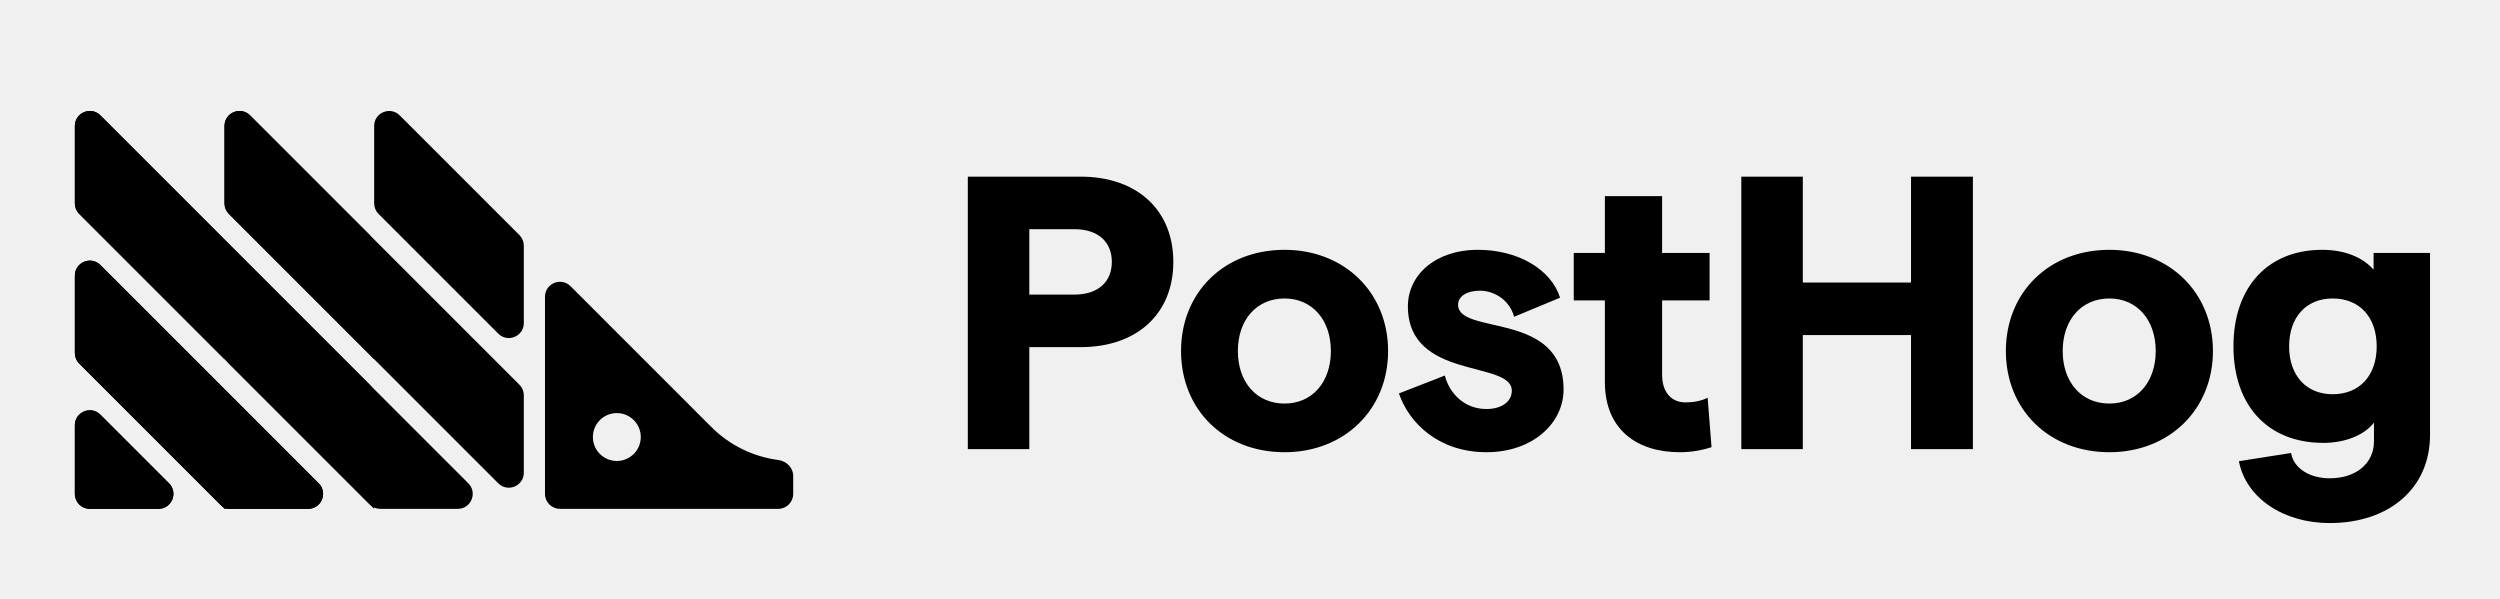
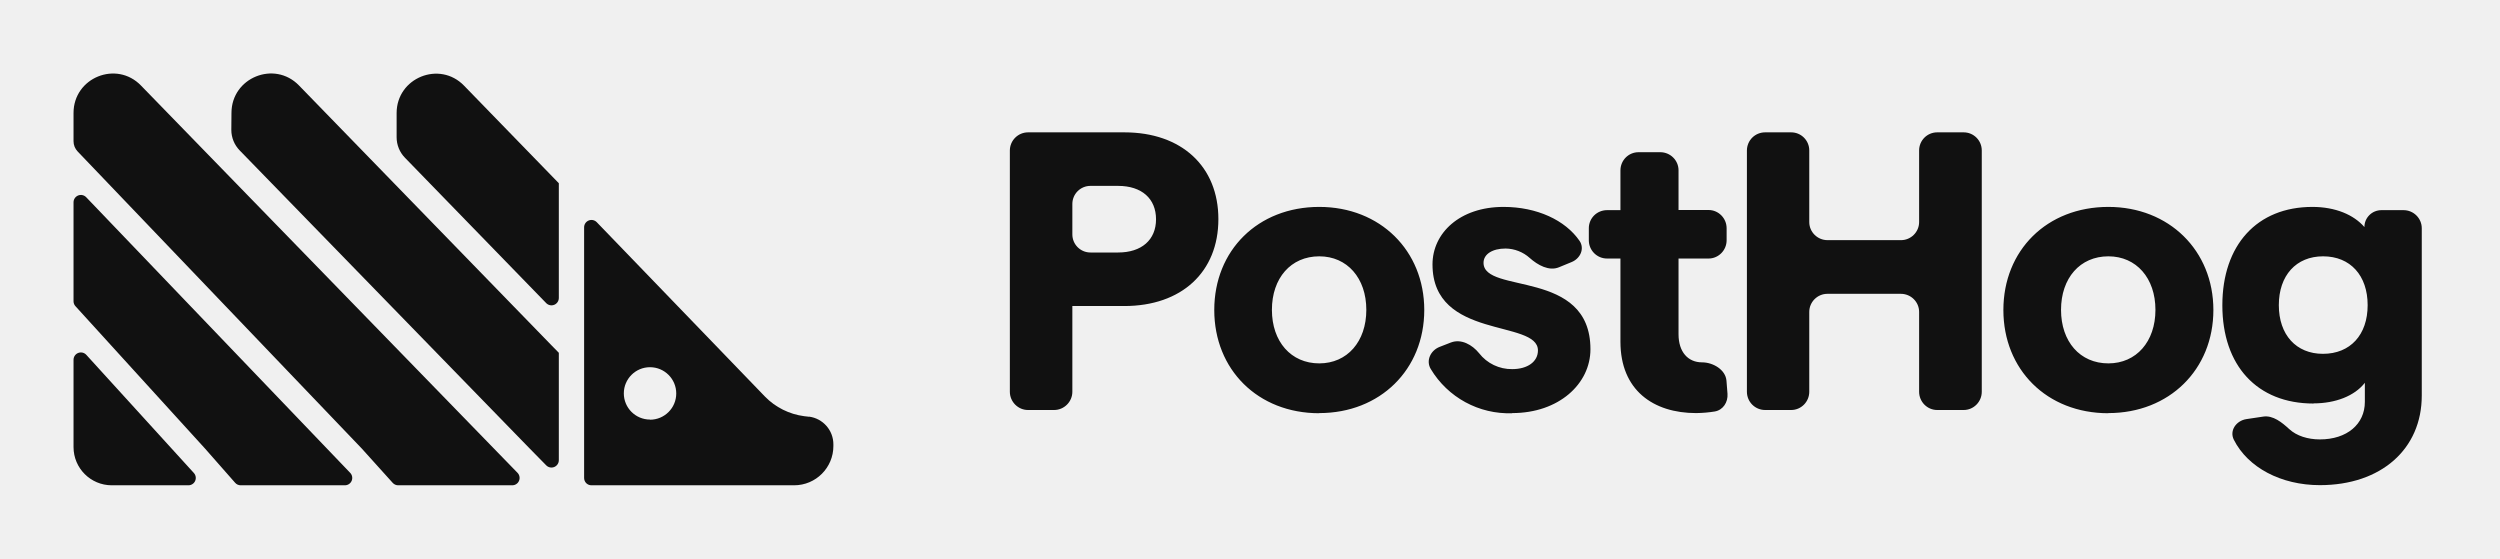
- <svg xmlns="http://www.w3.org/2000/svg" width="167" height="40" viewBox="0 0 167 40" fill="none">
-   <path d="M15.891 22.206c-.368.737-1.42.737-1.789 0l-.881-1.763c-.141-.281-.141-.613 0-.894l.881-1.763c.368-.737 1.42-.737 1.789 0l.881 1.763c.141.281.141.613 0 .894l-.881 1.763zM15.891 32.203c-.368.737-1.42.737-1.789 0l-.881-1.763c-.141-.281-.141-.613 0-.894l.881-1.763c.368-.737 1.42-.737 1.789 0l.881 1.763c.141.281.141.613 0 .894l-.881 1.763z" fill="#000" />
-   <path d="M5 28.408c0-.891 1.077-1.337 1.707-.707l4.583 4.583c.63.63.184 1.707-.707 1.707H6c-.552 0-1-.448-1-1v-4.583zm0-4.828c0 .265.105.52.293.707l9.411 9.411c.188.188.442.293.707.293h5.169c.891 0 1.337-1.077.707-1.707L6.707 17.704C6.077 17.074 5 17.52 5 18.411v5.169zm0-9.997c0 .265.105.52.293.707L24.701 33.699c.188.188.442.293.707.293h5.169c.891 0 1.337-1.077.707-1.707L6.707 7.707C6.077 7.077 5 7.523 5 8.414v5.169zm9.997 0c0 .265.105.52.293.707l17.994 17.994c.63.63 1.707.184 1.707-.707v-5.169c0-.265-.105-.52-.293-.707l-17.994-17.994c-.63-.63-1.707-.184-1.707.707v5.169zm11.704-5.876c-.63-.63-1.707-.184-1.707.707v5.169c0 .265.105.52.293.707l7.997 7.997c.63.63 1.707.184 1.707-.707v-5.169c0-.265-.105-.52-.293-.707l-7.997-7.997zM47.525 28.531l-9.413-9.413c-.63-.63-1.707-.184-1.707.707v13.166c0 .552.448 1 1 1h14.581c.552 0 1-.448 1-1v-1.199c0-.552-.45-.993-.997-1.065-1.681-.219-3.253-.986-4.463-2.197zm-6.321 2.262c-.883 0-1.599-.717-1.599-1.6 0-.883.717-1.599 1.599-1.599.883 0 1.6.717 1.6 1.599 0 .883-.717 1.6-1.6 1.6z" fill="#000" />
-   <path d="M5 32.992c0 .552.448 1 1 1h4.583c.891 0 1.337-1.077.707-1.707l-4.583-4.583C6.077 27.071 5 27.517 5 28.408v4.583zM14.997 15.997L6.707 7.707C6.077 7.077 5 7.523 5 8.414v5.169c0 .265.105.52.293.707l9.704 9.704V15.997zM6.707 17.704C6.077 17.074 5 17.52 5 18.411v5.169c0 .265.105.52.293.707l9.704 9.704V25.994l-8.29-8.29zM24.994 16.411c0-.265-.105-.52-.293-.707l-7.997-7.997c-.63-.63-1.707-.184-1.707.707v5.169c0 .265.105.52.293.707l9.704 9.704v-7.583zM14.997 33.992h5.583c.891 0 1.337-1.077.707-1.707L14.997 25.994v7.998z" fill="#000" />
-   <path d="M14.997 15.997v7.583c0 .265.105.52.293.707l9.704 9.704v-7.583c0-.265-.105-.519-.293-.707L14.997 15.997zM64.65 30h4.108v-6.812h3.432c3.77 0 6.188-2.236 6.188-5.694 0-3.458-2.418-5.694-6.188-5.694h-7.54V30zm4.108-10.322v-4.368h3.016c1.56 0 2.496.832 2.496 2.184 0 1.352-.936 2.184-2.496 2.184h-3.016zM85.809 30.208c4.004 0 6.916-2.86 6.916-6.76s-2.912-6.76-6.916-6.76c-4.056 0-6.916 2.86-6.916 6.76s2.86 6.76 6.916 6.76zm-3.12-6.76c0-2.08 1.248-3.51 3.12-3.51 1.846 0 3.094 1.43 3.094 3.51s-1.248 3.51-3.094 3.51c-1.872 0-3.12-1.43-3.12-3.51zM99.299 30.208c3.067 0 5.147-1.924 5.147-4.186 0-5.304-7.045-3.588-7.045-5.668 0-.572.598-.936 1.456-.936.884 0 1.95.546 2.288 1.742l3.068-1.274c-.598-1.898-2.808-3.198-5.486-3.198-2.886 0-4.68 1.716-4.68 3.77 0 4.966 6.941 3.588 6.941 5.642 0 .728-.676 1.222-1.69 1.222-1.456 0-2.47-1.014-2.782-2.236l-3.068 1.196c.676 1.976 2.652 3.926 5.85 3.926zM114.33 29.87l-.26-3.302c-.442.234-1.014.312-1.482.312-.936 0-1.56-.676-1.56-1.846v-4.966h3.172v-3.172h-3.172V13.1h-3.822v3.796h-2.08v3.172h2.08v5.46c0 3.172 2.158 4.68 4.992 4.68.78 0 1.508-.13 2.132-.338zM127.656 11.8v7.072h-7.228V11.8h-4.108V30h4.108v-7.618h7.228V30h4.134V11.8h-4.134zM140.908 30.208c4.004 0 6.916-2.86 6.916-6.76s-2.912-6.76-6.916-6.76c-4.056 0-6.916 2.86-6.916 6.76s2.86 6.76 6.916 6.76zm-3.12-6.76c0-2.08 1.248-3.51 3.12-3.51 1.846 0 3.094 1.43 3.094 3.51s-1.248 3.51-3.094 3.51c-1.872 0-3.12-1.43-3.12-3.51zM155.201 29.584c1.43 0 2.704-.494 3.38-1.352v1.248c0 1.456-1.17 2.47-2.964 2.47-1.274 0-2.392-.624-2.574-1.69l-3.484.546c.468 2.47 2.99 4.134 6.058 4.134 4.03 0 6.708-2.366 6.708-5.876V16.896h-3.77v1.118c-.702-.806-1.898-1.326-3.432-1.326-3.64 0-5.928 2.496-5.928 6.448 0 3.952 2.288 6.448 6.006 6.448zm-2.288-6.448c0-1.95 1.144-3.198 2.912-3.198 1.794 0 2.938 1.248 2.938 3.198s-1.144 3.198-2.938 3.198c-1.768 0-2.912-1.248-2.912-3.198z" fill="#000" />
+ <svg xmlns="http://www.w3.org/2000/svg" width="170" height="38" viewBox="0 0 170 38">
+   <svg viewBox="0 0 160 28" style="color:#111" x="5" y="5" width="160" height="28">
+     <g fill="currentColor" clip-path="url(#logo-landscape-black-clip0_56_1025)">
+       <path d="m50.02 23.34-.34-.04c-1-.13-1.95-.6-2.66-1.33L35.58 10.11a.5.5 0 0 0-.86.35V27.5c0 .28.22.5.5.5H49c1.48 0 2.67-1.2 2.67-2.67v-.1a1.9 1.9 0 0 0-1.66-1.9m-10.81.2a1.78 1.78 0 1 1 0-3.56 1.78 1.78 0 0 1 0 3.57M0 25.41A2.6 2.6 0 0 0 2.59 28h5.22a.5.5 0 0 0 .37-.84L.87 19.13a.5.5 0 0 0-.87.34zm18.81 1.74a.5.5 0 0 1-.36.85h-7.09a.5.5 0 0 1-.37-.17L8.94 25.5.13 15.82A.5.5 0 0 1 0 15.5V8.75a.5.5 0 0 1 .86-.34zM0 2.68C0 .28 2.92-.91 4.59.82l25.6 26.33a.5.5 0 0 1-.36.85h-7.76a.5.5 0 0 1-.37-.17l-2.1-2.33L.28 5.3A1 1 0 0 1 0 4.6zm10.74 0c0-2.4 2.92-3.59 4.59-1.87L32.5 18.48l.5.51v7.3a.5.5 0 0 1-.86.35l-1.12-1.14L11.3 5.23a2 2 0 0 1-.57-1.4zM33 7.46v7.8a.5.5 0 0 1-.85.36l-9.61-9.89a2 2 0 0 1-.57-1.4V2.69c0-2.4 2.92-3.59 4.59-1.86z" />
+     </g>
+     <path fill="currentColor" d="M64.9 22.88c-.67 0-1.23-.56-1.23-1.24V5.24c0-.69.56-1.24 1.24-1.24h6.55c3.89 0 6.39 2.32 6.39 5.9 0 3.6-2.5 5.91-6.4 5.91h-3.53v5.83c0 .68-.56 1.24-1.24 1.24zm3.02-11.94c0 .68.55 1.23 1.23 1.23h1.88c1.6 0 2.58-.86 2.58-2.26s-.97-2.27-2.58-2.27h-1.88c-.68 0-1.23.55-1.23 1.23zM84.71 23.1c-4.18 0-7.14-2.97-7.14-7.02s2.96-7.01 7.14-7.01c4.14 0 7.14 2.97 7.14 7.01 0 4.05-3 7.01-7.14 7.01m-3.22-7.02c0 2.16 1.3 3.64 3.22 3.64 1.9 0 3.2-1.48 3.2-3.64s-1.3-3.64-3.2-3.64c-1.93 0-3.22 1.48-3.22 3.64m16.34 7.03a6.2 6.2 0 0 1-5.54-3.01c-.34-.57-.01-1.26.6-1.5l.77-.3c.7-.27 1.45.15 1.92.73a2.8 2.8 0 0 0 2.25 1.08c1.05 0 1.75-.51 1.75-1.27 0-2.13-7.17-.7-7.17-5.85 0-2.13 1.85-3.91 4.83-3.91 2.27 0 4.2.9 5.17 2.31.36.53.05 1.2-.54 1.44l-.85.35c-.68.29-1.45-.14-2-.63a2.5 2.5 0 0 0-1.64-.64c-.89 0-1.5.38-1.5.97 0 2.16 7.27.38 7.27 5.88 0 2.35-2.15 4.34-5.32 4.34m14.64-1.31c.04.57-.3 1.1-.86 1.2q-.6.1-1.27.11c-2.92 0-5.15-1.56-5.15-4.85v-5.66h-.91c-.69 0-1.24-.56-1.24-1.24v-.82c0-.68.55-1.23 1.24-1.23h.91v-2.7c0-.69.55-1.24 1.23-1.24h1.48c.68 0 1.24.55 1.24 1.23v2.7h2.04c.68 0 1.23.56 1.23 1.24v.82c0 .68-.55 1.24-1.23 1.24h-2.04v5.15c0 1.2.64 1.91 1.6 1.91.75 0 1.6.5 1.66 1.25zM125.5 5.23c0-.68.55-1.23 1.23-1.23h1.8c.68 0 1.23.55 1.23 1.23v16.41c0 .68-.55 1.24-1.23 1.24h-1.8c-.68 0-1.23-.56-1.23-1.24v-5.43c0-.68-.56-1.23-1.24-1.23h-5c-.67 0-1.23.55-1.23 1.23v5.43c0 .68-.55 1.24-1.23 1.24h-1.77c-.69 0-1.24-.56-1.24-1.24V5.24c0-.69.55-1.24 1.24-1.24h1.77c.68 0 1.23.55 1.23 1.23v4.87c0 .68.56 1.23 1.24 1.23h5c.67 0 1.23-.55 1.23-1.23zm12.87 17.87c-4.19 0-7.14-2.97-7.14-7.02s2.95-7.01 7.14-7.01c4.13 0 7.14 2.97 7.14 7.01 0 4.05-3 7.01-7.14 7.01m-3.22-7.02c0 2.16 1.29 3.64 3.22 3.64 1.9 0 3.2-1.48 3.2-3.64s-1.3-3.64-3.2-3.64c-1.93 0-3.22 1.48-3.22 3.64m17.17 6.37c-3.84 0-6.2-2.58-6.2-6.68s2.36-6.69 6.12-6.69c1.58 0 2.82.54 3.54 1.37 0-.64.52-1.15 1.16-1.15h1.5c.68 0 1.24.55 1.24 1.23V21.9c0 3.64-2.77 6.09-6.93 6.09-2.64 0-4.9-1.2-5.85-3.09-.31-.62.16-1.29.85-1.4l1.14-.17c.67-.11 1.29.4 1.78.85.5.46 1.26.7 2.08.7 1.85 0 3.06-1.04 3.06-2.55v-1.3c-.7.9-2.01 1.4-3.49 1.4m-2.36-6.68c0 2.02 1.18 3.31 3 3.31 1.86 0 3.04-1.29 3.04-3.31s-1.18-3.32-3.03-3.32c-1.83 0-3.01 1.3-3.01 3.32" />
+     <defs>
+       <clipPath id="logo-landscape-black-clip0_56_1025">
+         <path fill="#fff" d="M0 0h51.67v28H0z" />
+       </clipPath>
+     </defs>
+   </svg>
</svg>
